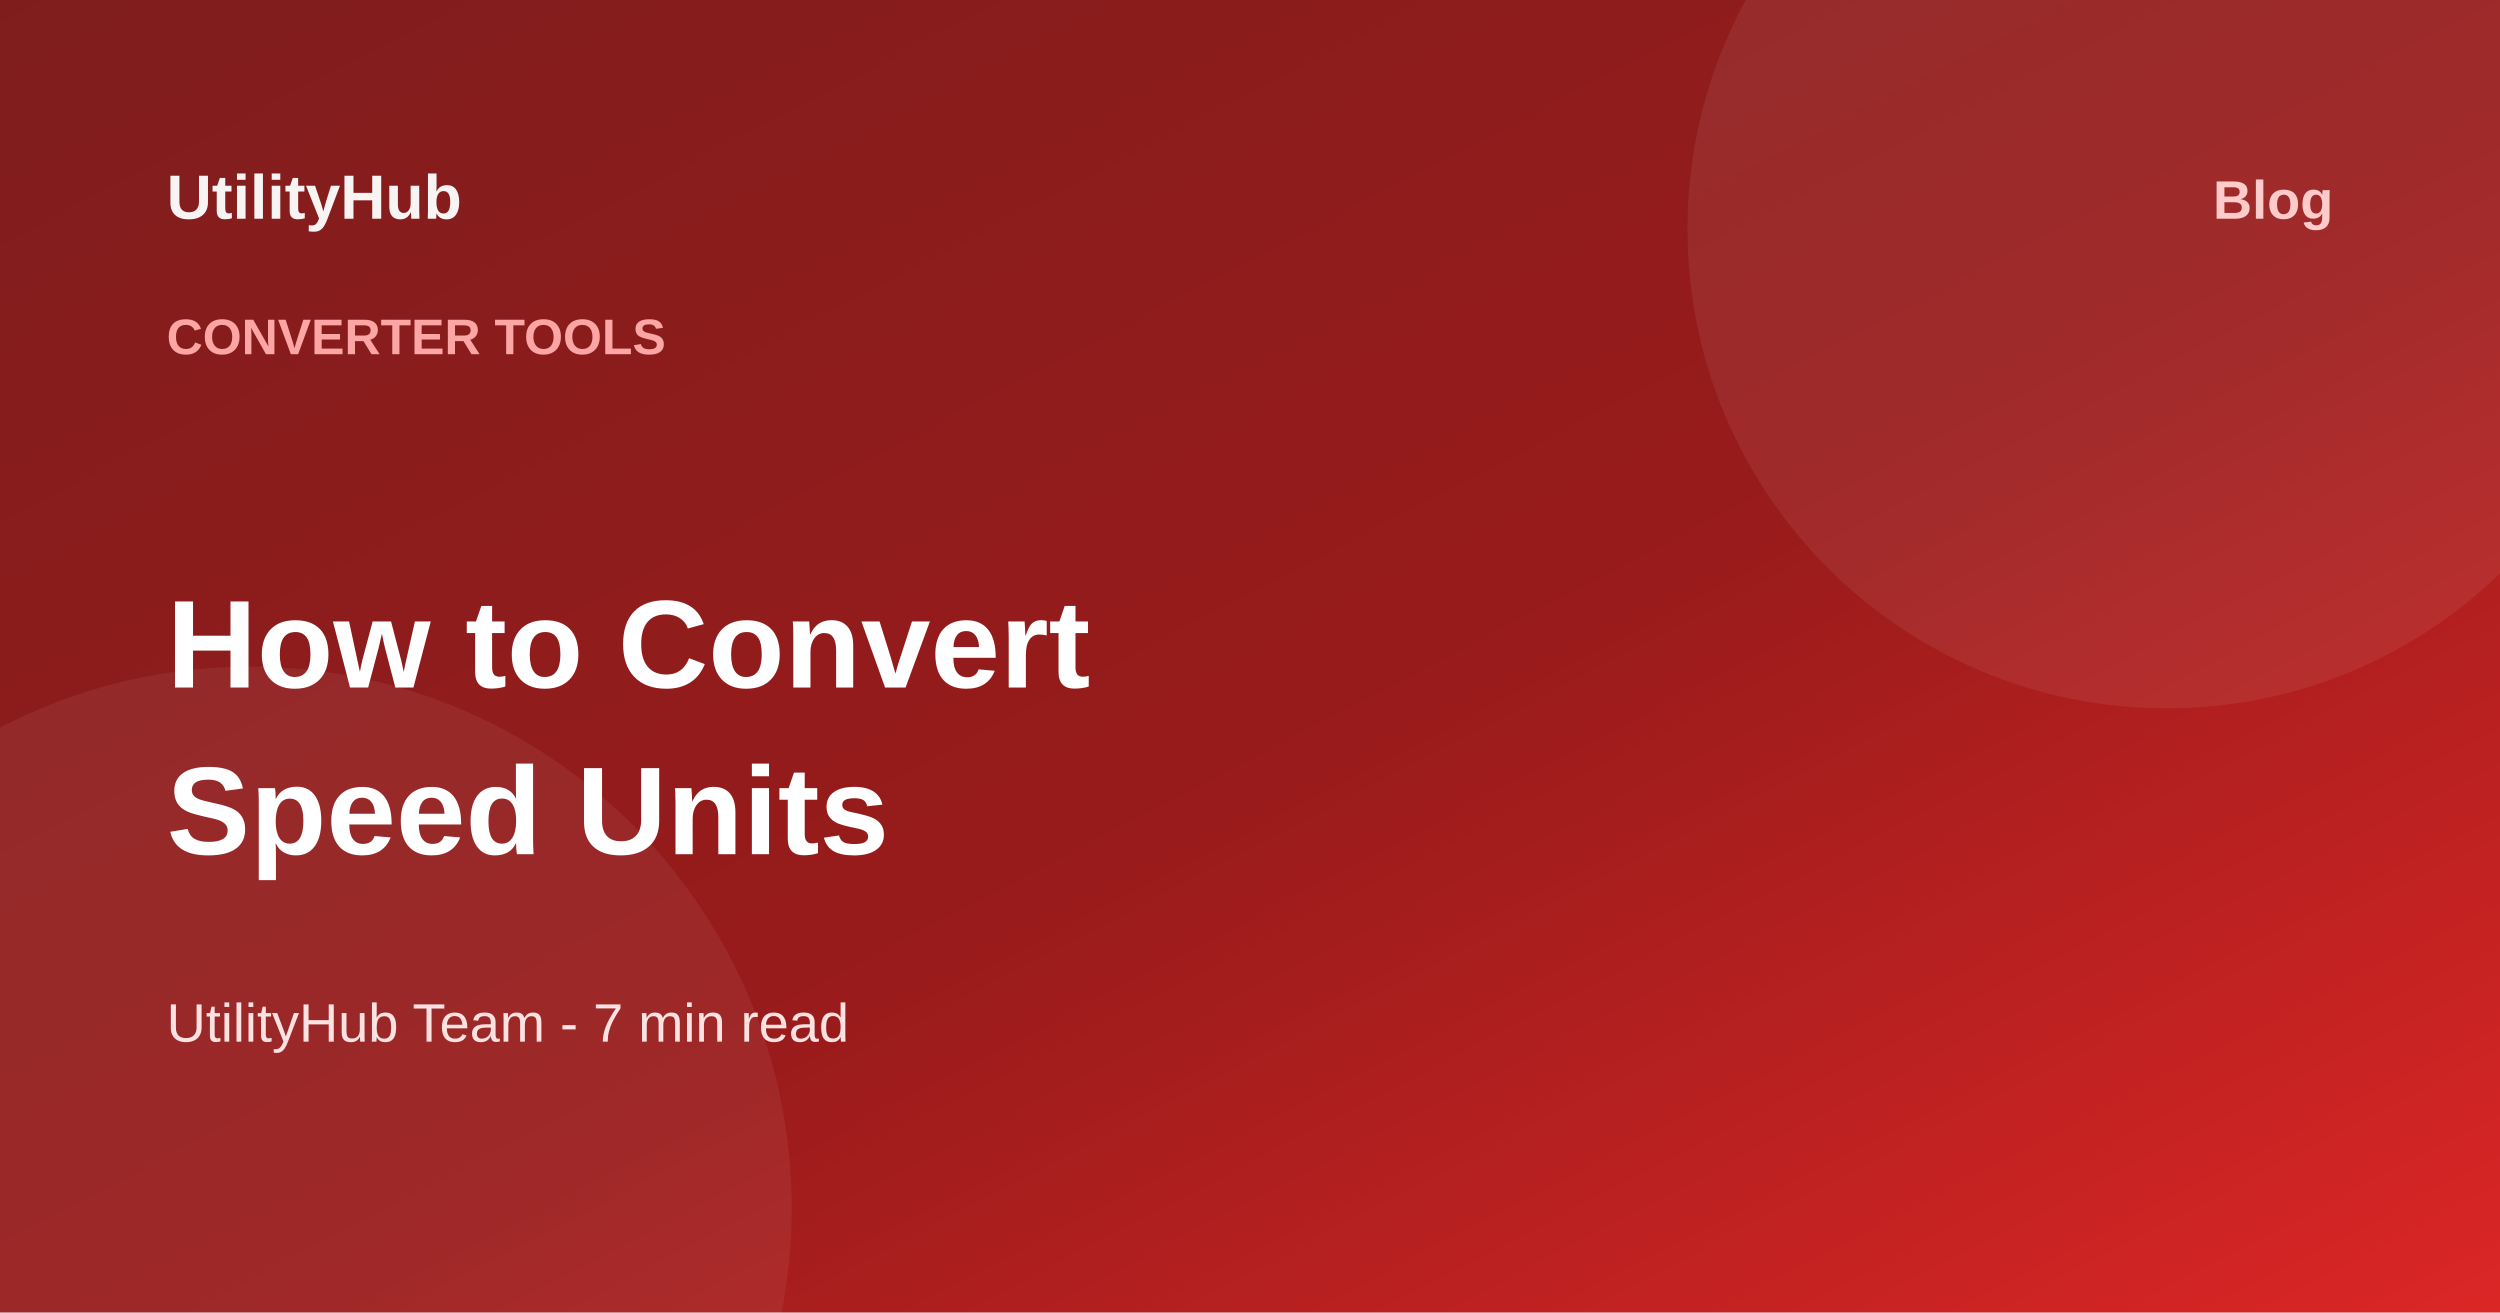
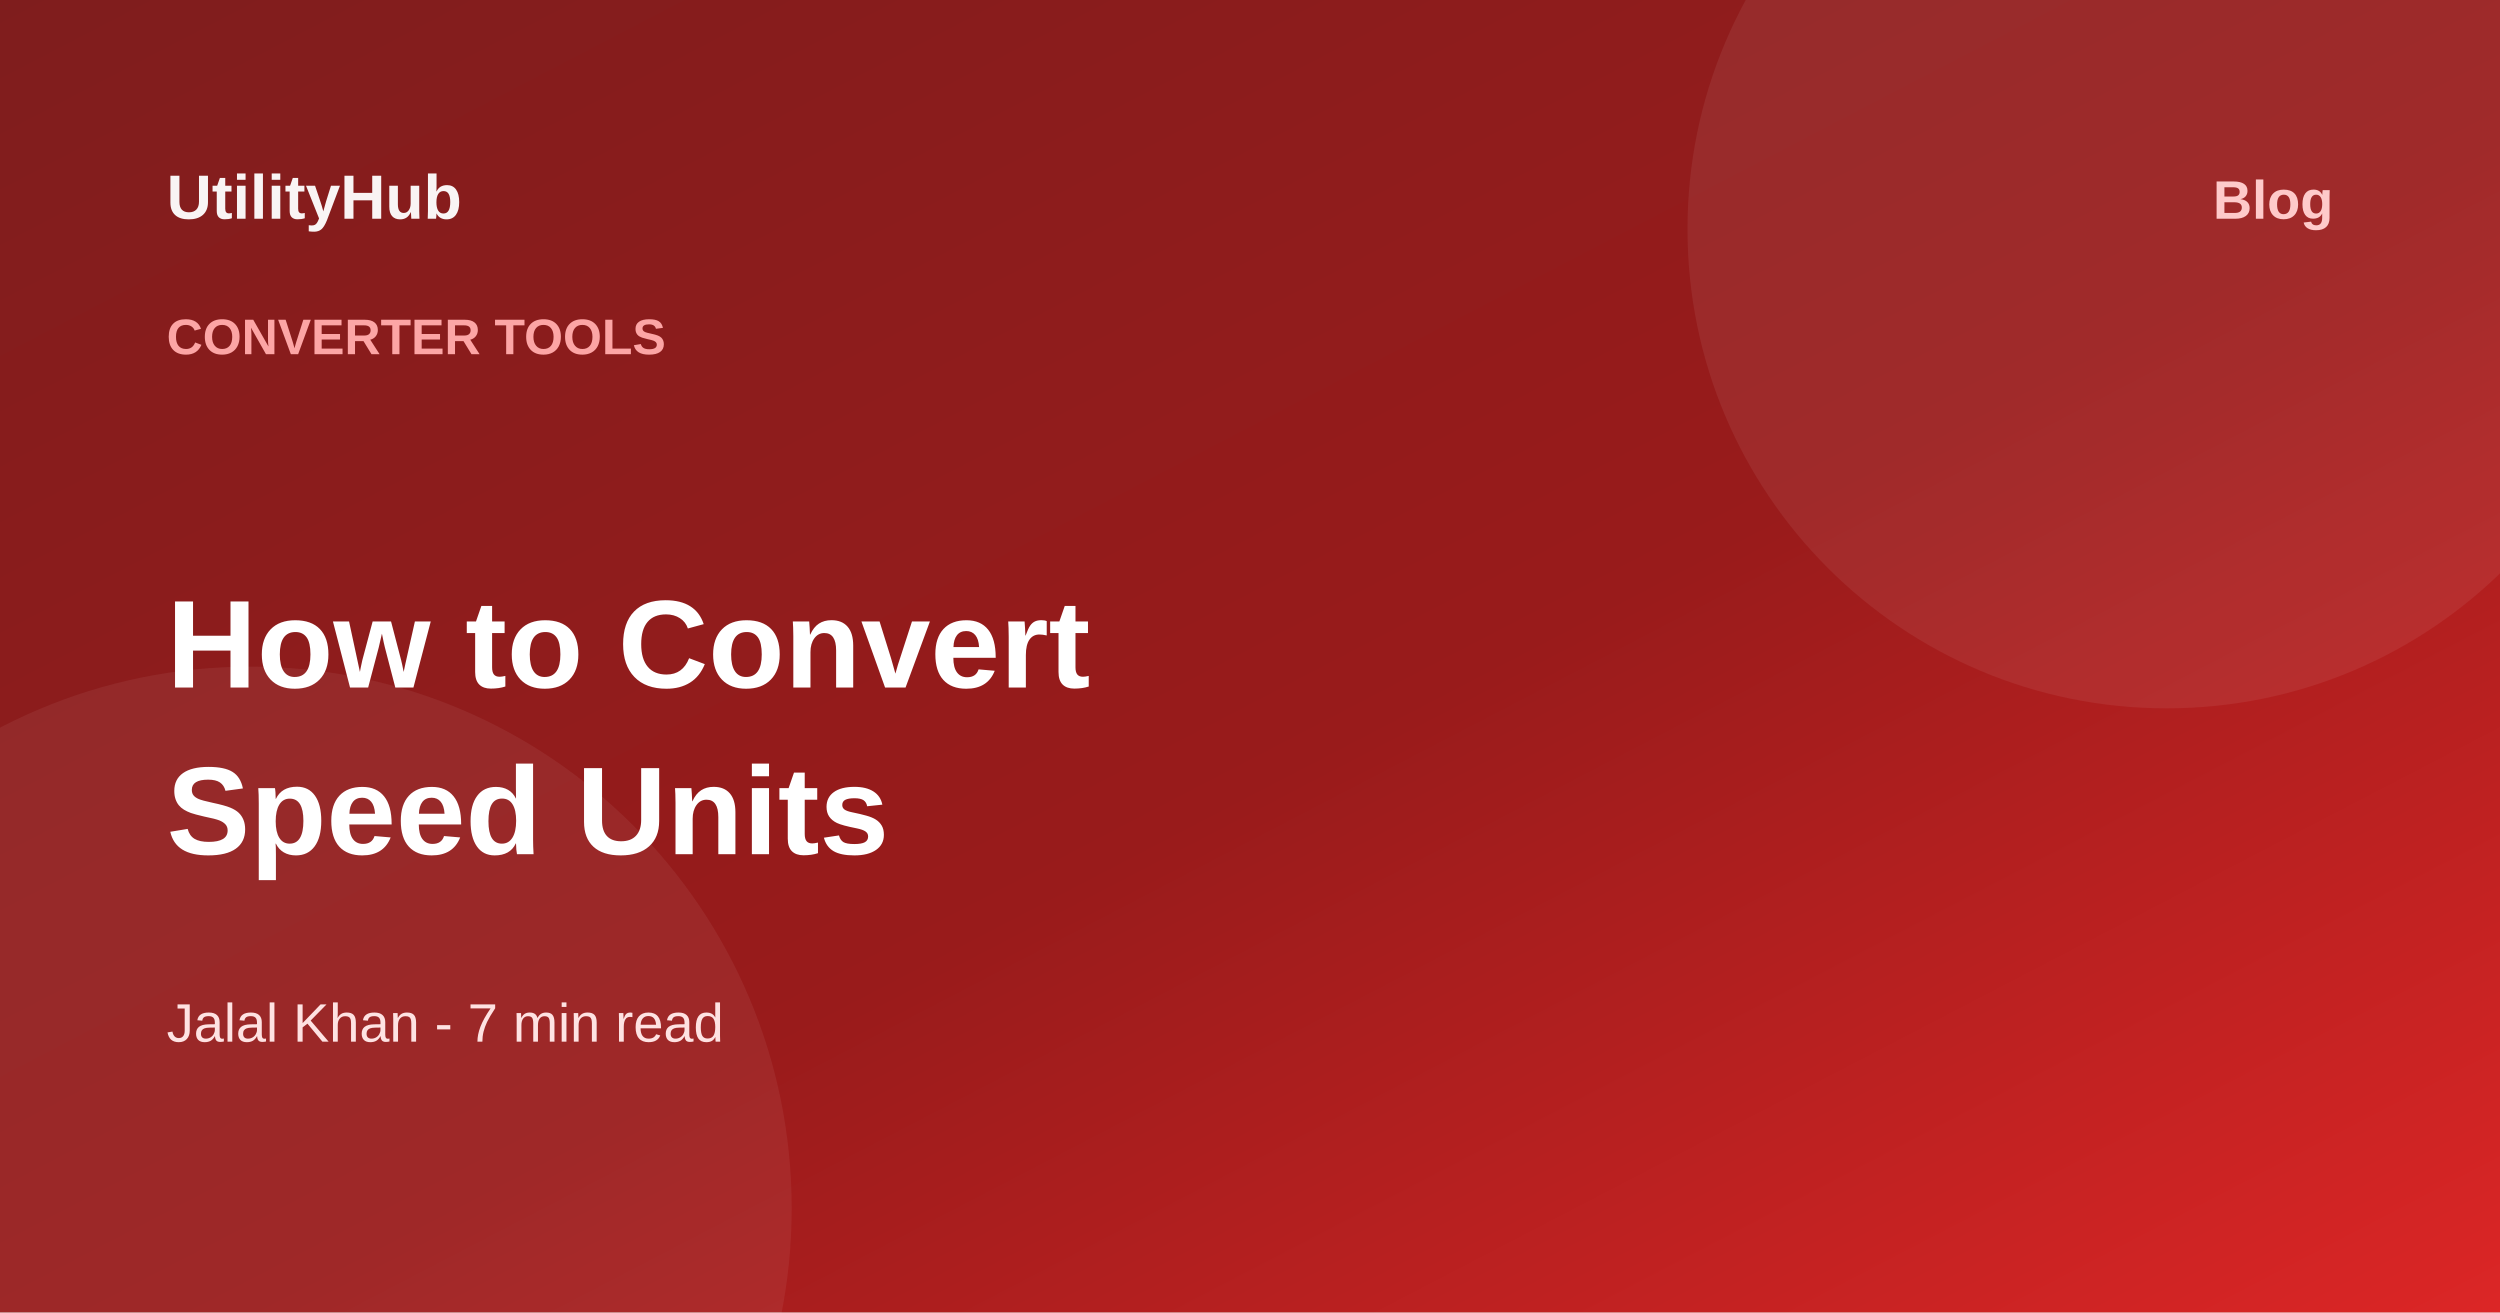
<svg xmlns="http://www.w3.org/2000/svg" width="1200" height="630" viewBox="0 0 1200 630">
  <defs>
    <linearGradient id="bg" x1="0" y1="0" x2="1" y2="1">
      <stop offset="0%" stop-color="#7f1d1d" />
      <stop offset="55%" stop-color="#991b1b" />
      <stop offset="100%" stop-color="#dc2626" />
    </linearGradient>
  </defs>
  <rect width="1200" height="630" fill="url(#bg)" />
  <circle cx="1040" cy="110" r="230" fill="#ffffff" opacity="0.07" />
  <circle cx="120" cy="580" r="260" fill="#ffffff" opacity="0.06" />
  <text x="80" y="105" font-family="Segoe UI, Arial, sans-serif" font-size="30" font-weight="700" fill="#ffffff" opacity="0.95">UtilityHub</text>
  <text x="1120" y="105" text-anchor="end" font-family="Segoe UI, Arial, sans-serif" font-size="26" font-weight="600" fill="#fecaca">Blog</text>
  <text x="80" y="170" font-family="Segoe UI, Arial, sans-serif" font-size="24" font-weight="600" fill="#fca5a5">CONVERTER TOOLS</text>
  <text x="80" y="330" font-family="Segoe UI, Arial, sans-serif" font-size="60" font-weight="700" fill="#ffffff">How to Convert</text>
  <text x="80" y="410" font-family="Segoe UI, Arial, sans-serif" font-size="60" font-weight="700" fill="#ffffff">Speed Units</text>
-   <text x="80" y="500" font-family="Segoe UI, Arial, sans-serif" font-size="26" fill="#fee2e2">UtilityHub Team - 7 min read</text>
+   <text x="80" y="500" font-family="Segoe UI, Arial, sans-serif" font-size="26" fill="#fee2e2">Jalal Khan - 7 min read</text>
</svg>
